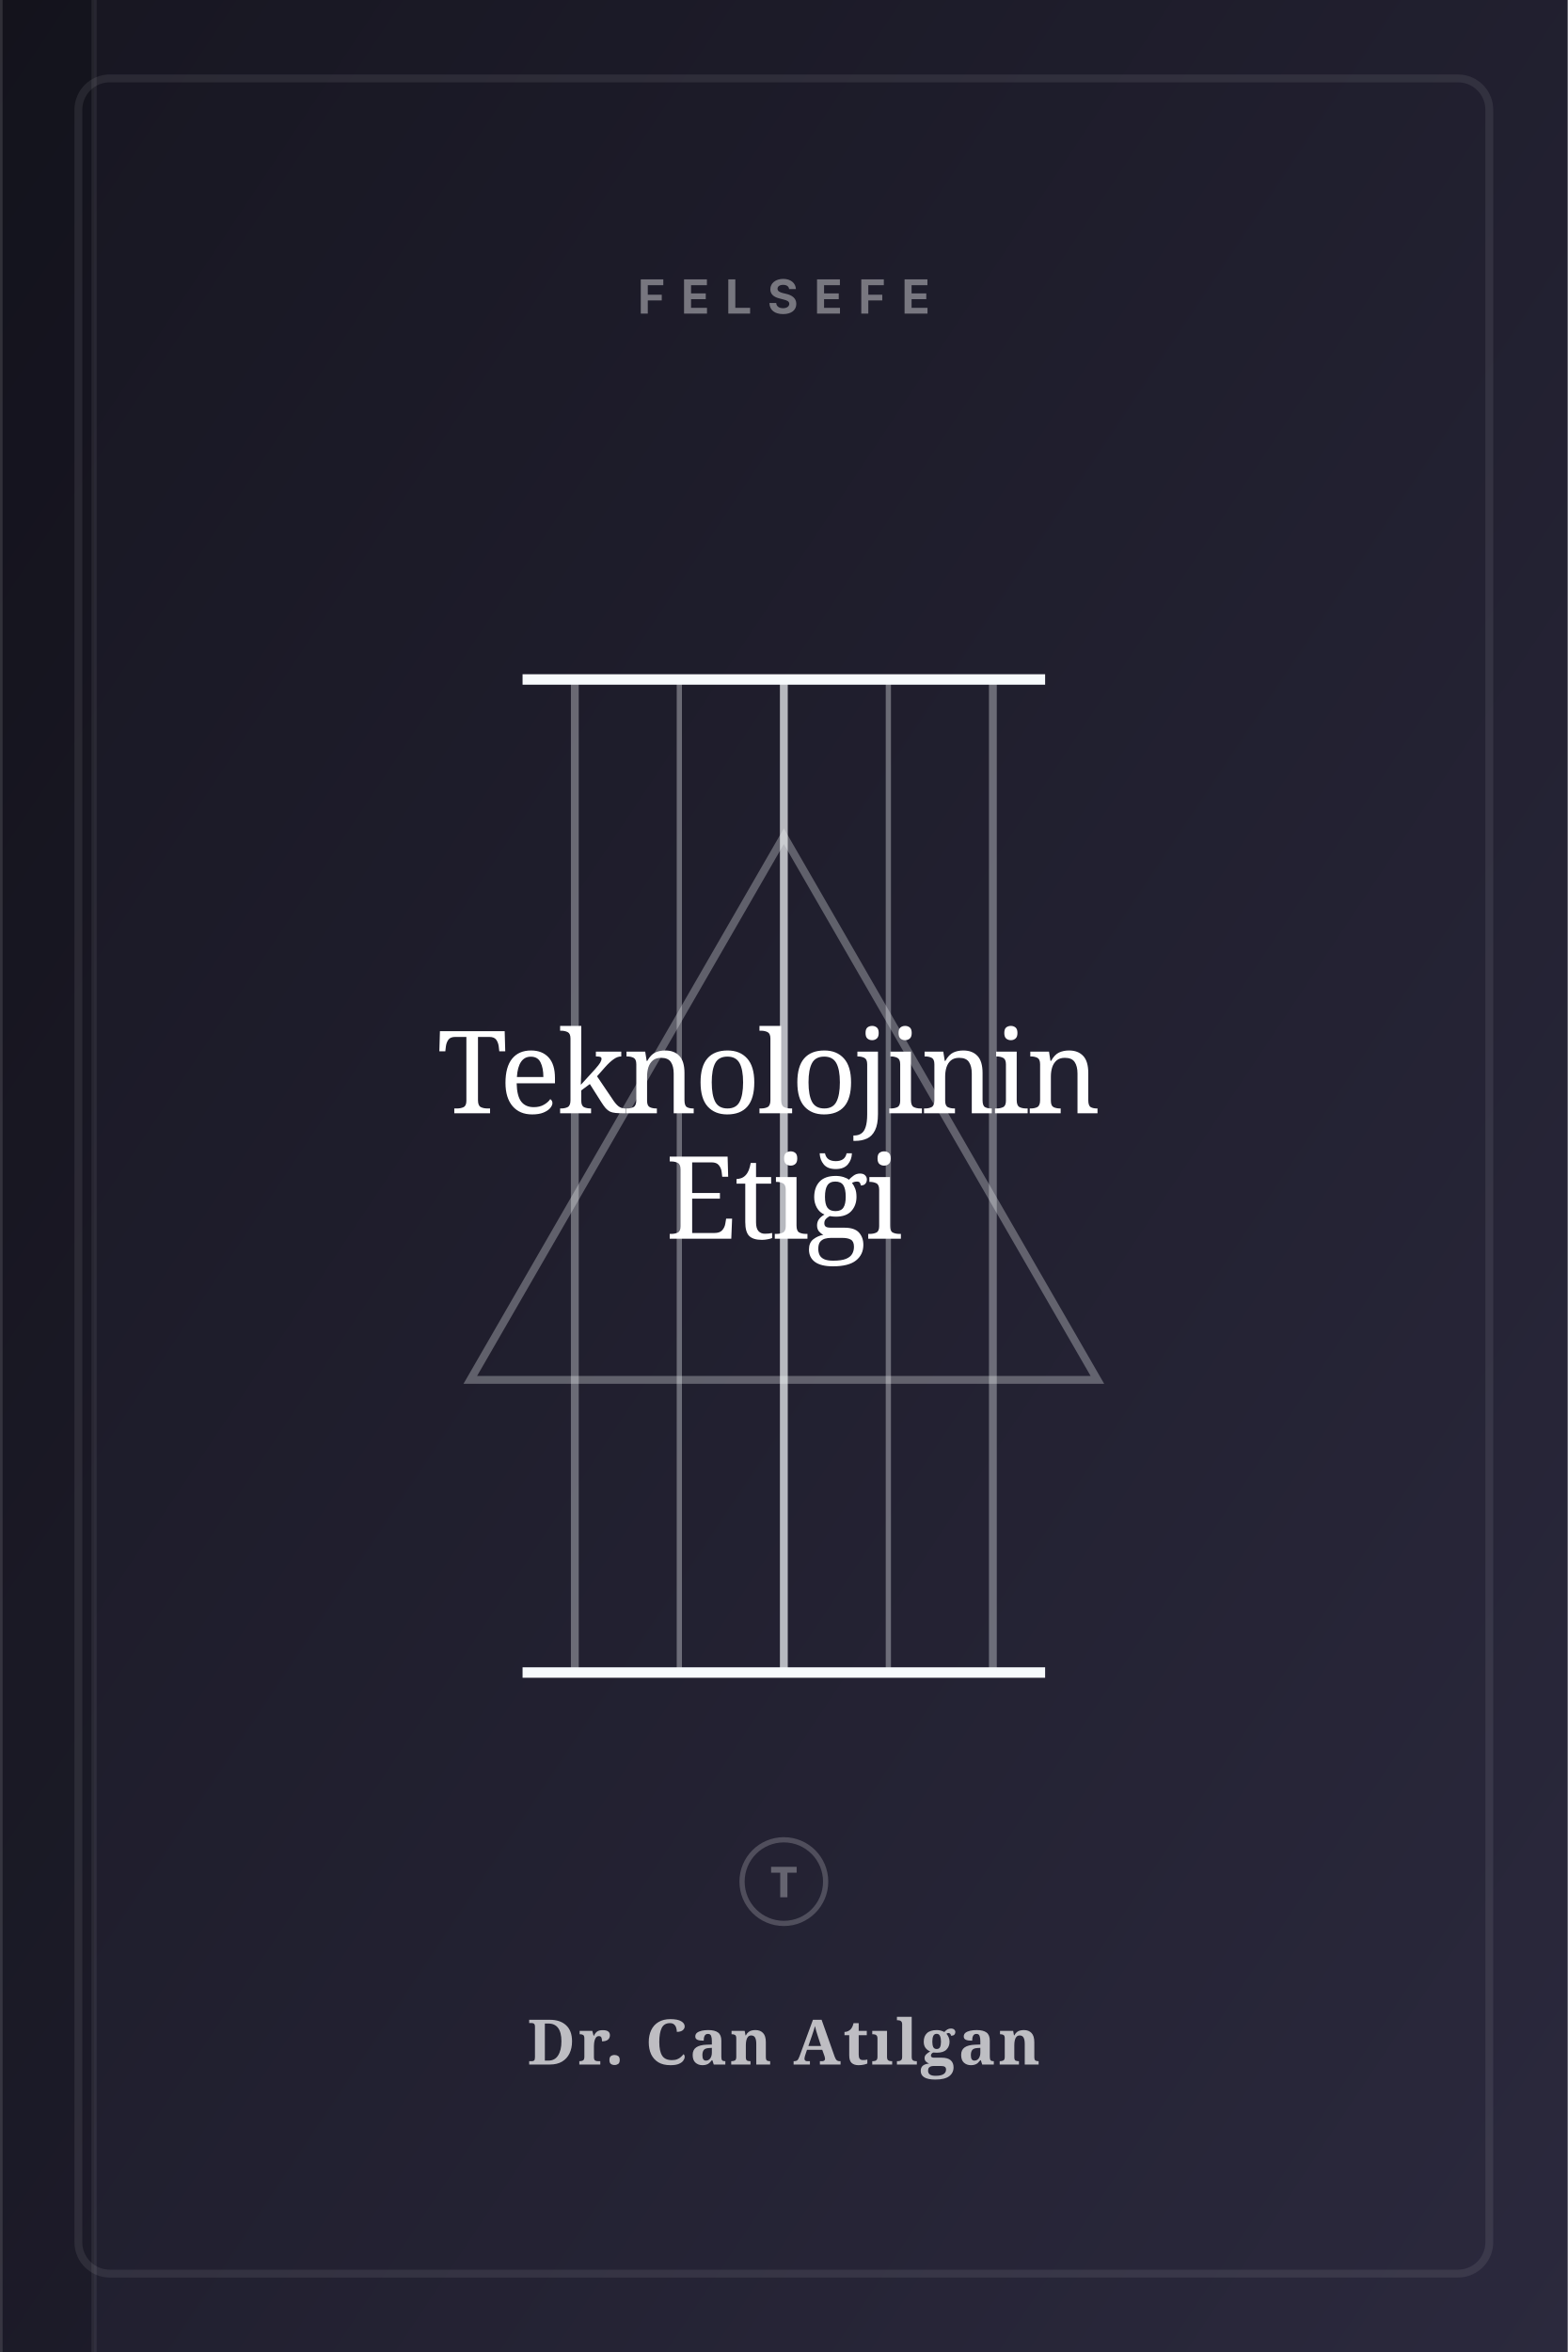
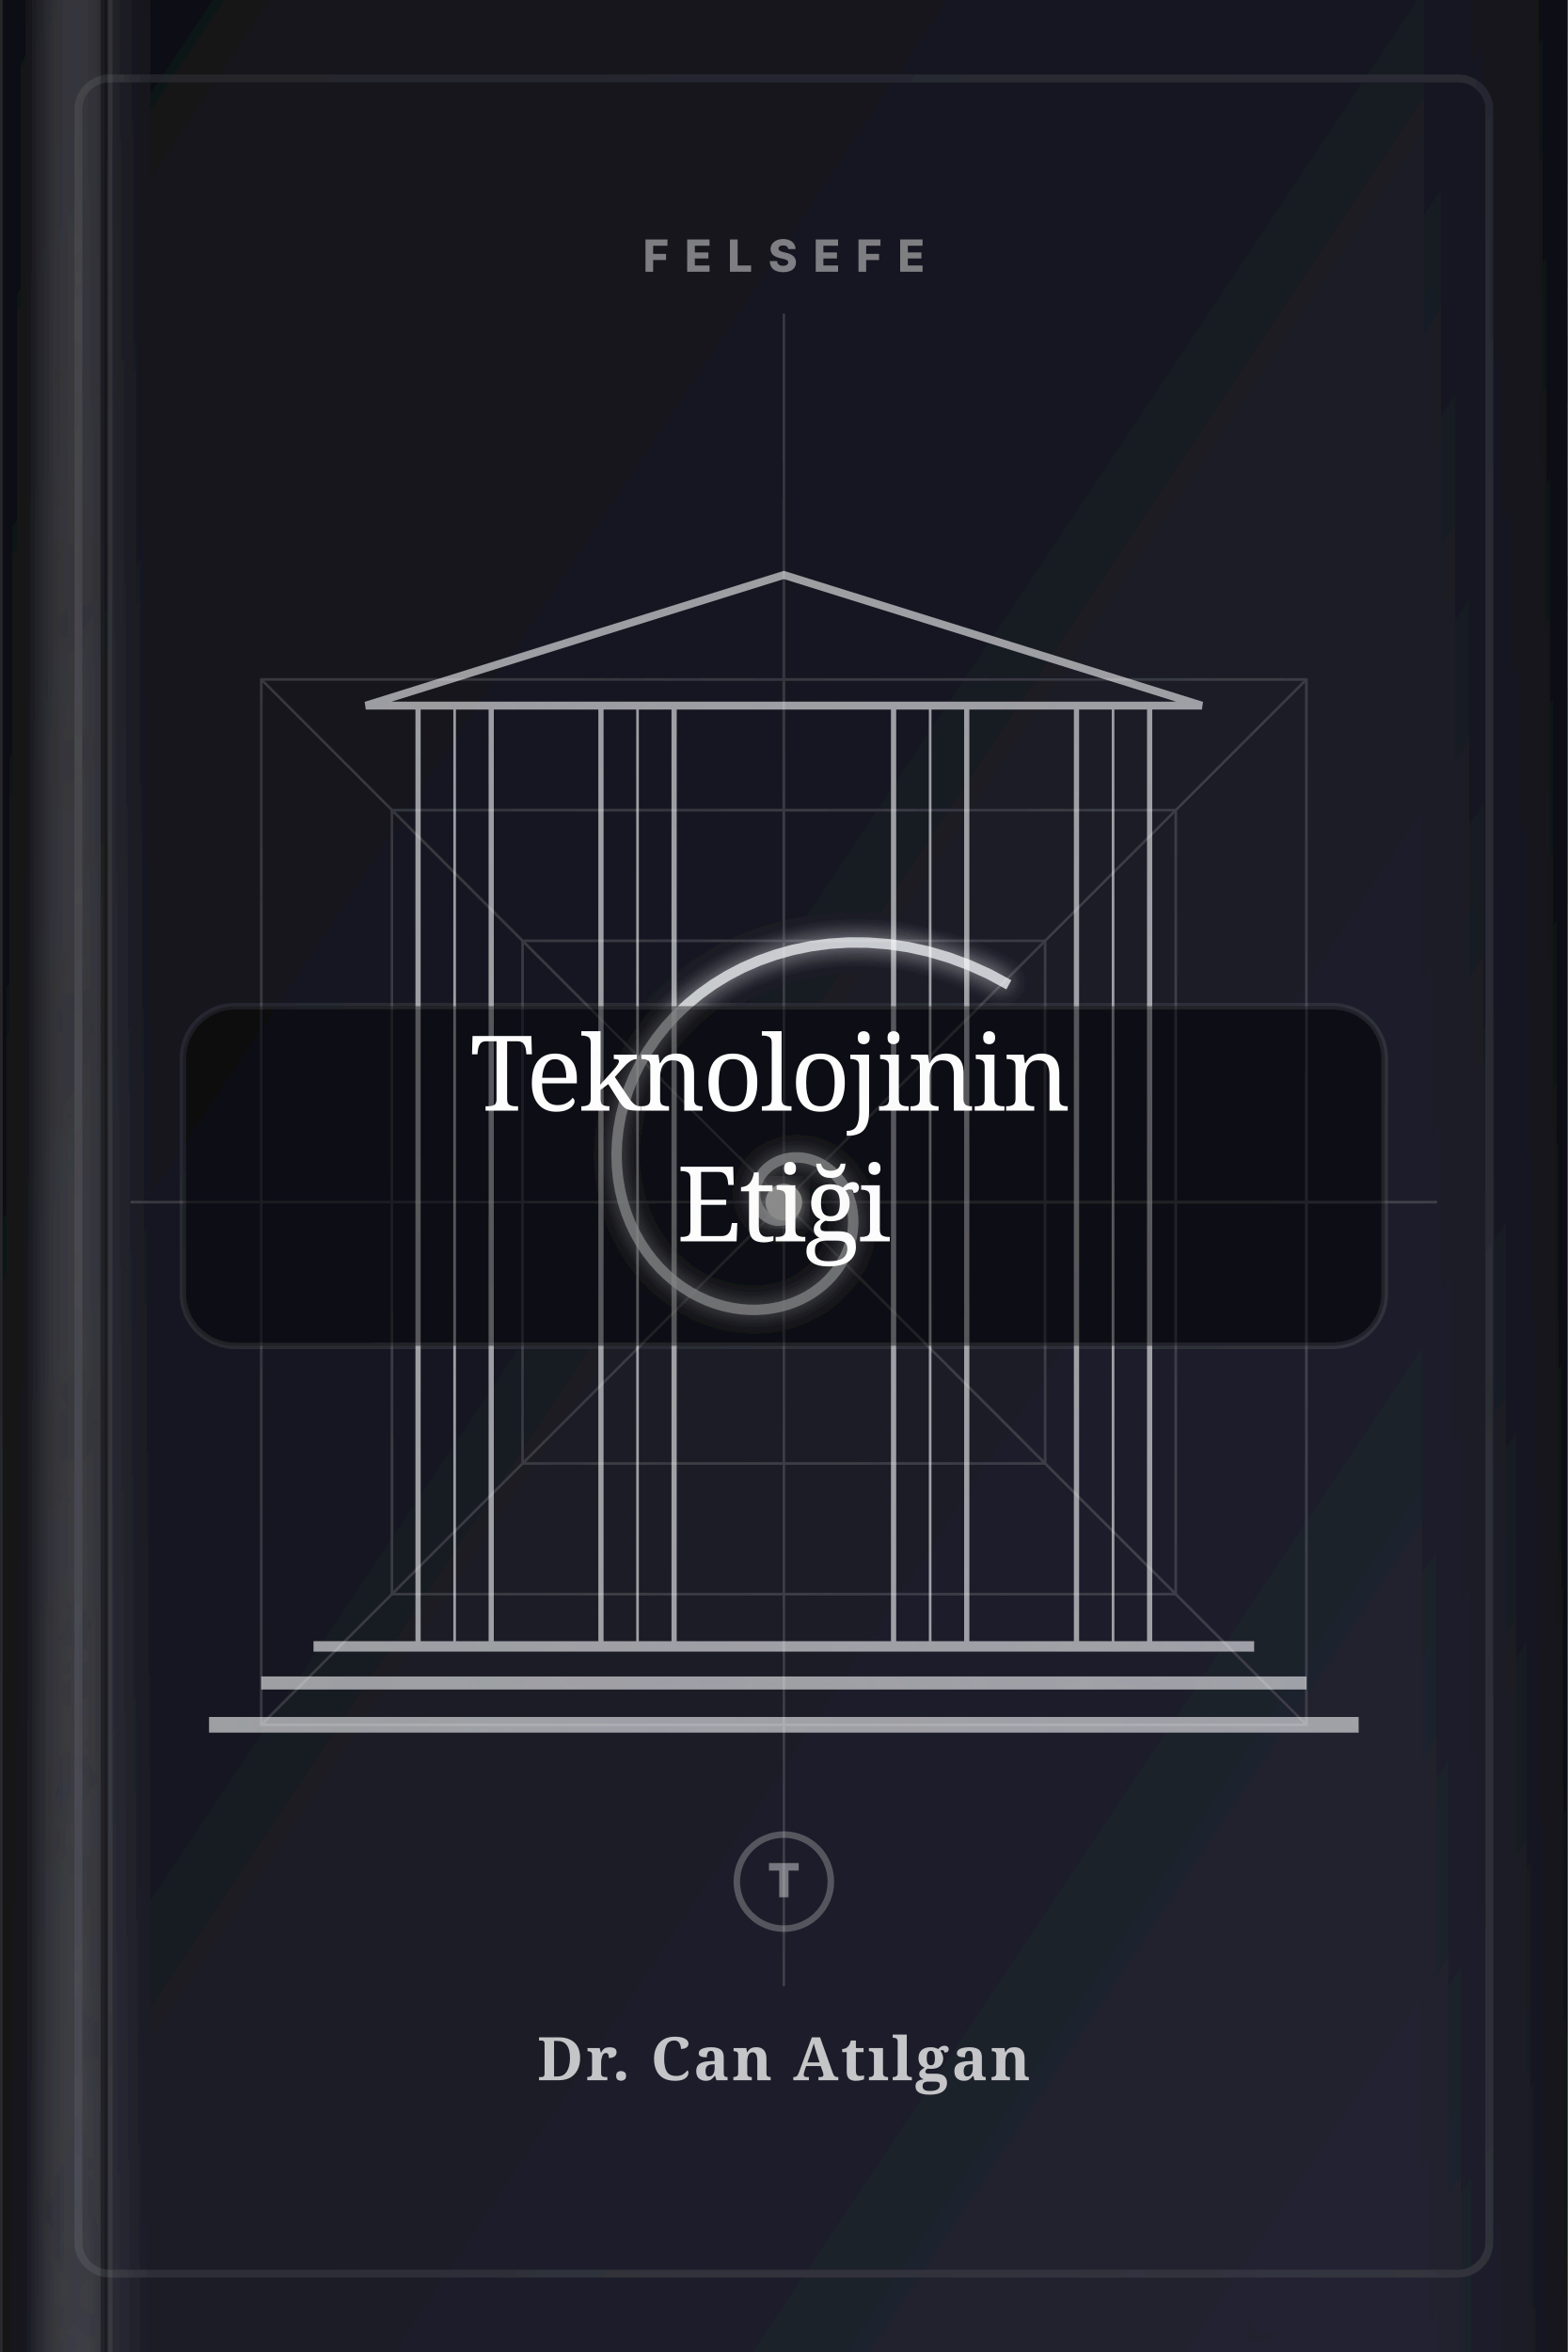
<svg xmlns="http://www.w3.org/2000/svg" viewBox="0 0 300 450" width="100%" height="100%">
  <defs>
    <linearGradient id="grad-20" x1="0%" y1="0%" x2="100%" y2="100%">
-       <stop offset="0%" style="stop-color:#171621;stop-opacity:1" />
-       <stop offset="100%" style="stop-color:#2b293d;stop-opacity:1" />
+       <stop offset="0%" style="stop-color:#101017;stop-opacity:1" />
+       <stop offset="100%" style="stop-color:#242533;stop-opacity:1" />
    </linearGradient>
+     <linearGradient id="spine-shading" x1="0" y1="0" x2="1" y2="0">
+       <stop offset="0%" stop-color="#000000" stop-opacity="0.6" />
+       <stop offset="2%" stop-color="#000000" stop-opacity="0.35" />
+       <stop offset="6%" stop-color="#ffffff" stop-opacity="0.12" />
+       <stop offset="10%" stop-color="#ffffff" stop-opacity="0.0" />
+       <stop offset="90%" stop-color="#000000" stop-opacity="0.0" />
+       <stop offset="97%" stop-color="#000000" stop-opacity="0.25" />
+       <stop offset="100%" stop-color="#000000" stop-opacity="0.55" />
+     </linearGradient>
+     <filter id="paper-texture" x="0%" y="0%" width="100%" height="100%">
+       <feTurbulence type="fractalNoise" baseFrequency="0.05" numOctaves="4" result="noise" />
+       <feColorMatrix type="matrix" values="1 0 0 0 0  0 1 0 0 0  0 0 1 0 0  0 0 0 0.08 0" in="noise" result="coloredNoise" />
+       <feComposite operator="in" in2="SourceGraphic" result="composite" />
+       <feBlend mode="multiply" in="SourceGraphic" in2="coloredNoise" />
+     </filter>
  </defs>
-   <rect width="300" height="450" fill="url(#grad-20)" />
-   <rect x="0" y="0" width="18" height="450" fill="rgba(0,0,0,0.15)" />
-   <line x1="18" y1="0" x2="18" y2="450" stroke="rgba(255,255,255,0.07)" stroke-width="1" />
-   <line x1="0" y1="0" x2="0" y2="450" stroke="rgba(255,255,255,0.12)" stroke-width="1" />
-   <line x1="100" y1="130" x2="200" y2="130" stroke="#f7fafc" stroke-width="2" />
-   <line x1="100" y1="320" x2="200" y2="320" stroke="#f7fafc" stroke-width="2" />
-   <line x1="110" y1="130" x2="110" y2="320" stroke="rgba(247, 250, 252, 0.35)" stroke-width="1.5" />
-   <line x1="130" y1="130" x2="130" y2="320" stroke="rgba(247, 250, 252, 0.35)" stroke-width="1" />
-   <line x1="150" y1="130" x2="150" y2="320" stroke="#f7fafc" stroke-width="1.5" opacity="0.7" />
-   <line x1="170" y1="130" x2="170" y2="320" stroke="rgba(247, 250, 252, 0.35)" stroke-width="1" />
-   <line x1="190" y1="130" x2="190" y2="320" stroke="rgba(247, 250, 252, 0.35)" stroke-width="1.5" />
-   <polygon points="150,160 210,264 90,264" fill="none" stroke="#f7fafc" stroke-width="1.5" opacity="0.3" />
-   <rect x="15" y="15" width="270" height="420" rx="6" fill="none" stroke="rgba(255,255,255,0.08)" stroke-width="1.5" />
-   <text x="150" y="60" fill="rgba(255,255,255,0.4)" font-family="system-ui, -apple-system, sans-serif" font-size="9" font-weight="700" letter-spacing="3" text-anchor="middle">FELSEFE</text>
-   <text x="150" y="213.0" text-anchor="middle" fill="#ffffff" font-family="Georgia, serif" font-size="22px" font-weight="normal" letter-spacing="-0.5px">
-     <tspan x="150" dy="0">Teknolojinin</tspan>
-     <tspan x="150" dy="24px">Etiği</tspan>
-   </text>
-   <g transform="translate(150, 360)">
-     <circle cx="0" cy="0" r="8" fill="none" stroke="rgba(255,255,255,0.2)" stroke-width="1" />
-     <text x="0" y="3" fill="rgba(255,255,255,0.3)" font-family="system-ui, -apple-system, sans-serif" font-size="8" font-weight="800" text-anchor="middle">T</text>
+   <g filter="url(#paper-texture)">
+     <rect width="300" height="450" fill="url(#grad-20)" />
+     <rect width="300" height="450" fill="url(#spine-shading)" />
+     <line x1="20" y1="0" x2="20" y2="450" stroke="rgba(0,0,0,0.4)" stroke-width="1.5" />
+     <line x1="21" y1="0" x2="21" y2="450" stroke="rgba(255,255,255,0.06)" stroke-width="1" />
+     <rect x="0" y="0" width="20" height="450" fill="rgba(255,255,255,0.03)" />
+     <line x1="0" y1="0" x2="0" y2="450" stroke="rgba(255,255,255,0.1)" stroke-width="1" />
+     <g stroke="#f8fafc" stroke-width="0.5" opacity="0.15">
+       <rect x="50" y="130" width="200" height="200" fill="none" />
+       <rect x="75" y="155" width="150" height="150" fill="none" />
+       <rect x="100" y="180" width="100" height="100" fill="none" />
+       <line x1="50" y1="130" x2="250" y2="330" />
+       <line x1="250" y1="130" x2="50" y2="330" />
+       <line x1="150" y1="60" x2="150" y2="380" />
+       <line x1="25" y1="230" x2="275" y2="230" />
+     </g>
+     <g fill="none" stroke="#f8fafc" opacity="0.6">
+       <polygon points="150,110 230,135 70,135" stroke-width="1.5" />
+       <line x1="60" y1="315" x2="240" y2="315" stroke-width="2" />
+       <line x1="50" y1="322" x2="250" y2="322" stroke-width="2.5" />
+       <line x1="40" y1="330" x2="260" y2="330" stroke-width="3" />
+       <rect x="80" y="135" width="14" height="180" stroke-width="1" />
+       <line x1="87" y1="135" x2="87" y2="315" stroke-width="0.5" />
+       <rect x="115" y="135" width="14" height="180" stroke-width="1" />
+       <line x1="122" y1="135" x2="122" y2="315" stroke-width="0.5" />
+       <rect x="171" y="135" width="14" height="180" stroke-width="1" />
+       <line x1="178" y1="135" x2="178" y2="315" stroke-width="0.5" />
+       <rect x="206" y="135" width="14" height="180" stroke-width="1" />
+       <line x1="213" y1="135" x2="213" y2="315" stroke-width="0.5" />
+     </g>
+     <path d="M 152.2,230.0 L 152.238,230.156 L 152.265,230.318 L 152.282,230.485 L 152.287,230.656 L 152.28,230.83 L 152.26,231.006 L 152.227,231.184 L 152.182,231.363 L 152.122,231.542 L 152.049,231.719 L 151.962,231.895 L 151.861,232.067 L 151.746,232.235 L 151.617,232.398 L 151.475,232.554 L 151.319,232.703 L 151.149,232.844 L 150.967,232.975 L 150.772,233.095 L 150.565,233.203 L 150.347,233.298 L 150.118,233.38 L 149.88,233.447 L 149.632,233.498 L 149.377,233.532 L 149.115,233.549 L 148.848,233.547 L 148.575,233.526 L 148.3,233.486 L 148.023,233.425 L 147.745,233.343 L 147.468,233.241 L 147.194,233.116 L 146.924,232.971 L 146.66,232.803 L 146.403,232.614 L 146.154,232.403 L 145.917,232.171 L 145.692,231.918 L 145.482,231.645 L 145.287,231.352 L 145.109,231.04 L 144.951,230.71 L 144.813,230.363 L 144.698,230.0 L 144.606,229.623 L 144.54,229.233 L 144.501,228.831 L 144.489,228.42 L 144.506,228 L 144.554,227.575 L 144.632,227.146 L 144.742,226.715 L 144.885,226.284 L 145.061,225.856 L 145.271,225.433 L 145.514,225.018 L 145.791,224.613 L 146.102,224.221 L 146.446,223.844 L 146.822,223.485 L 147.231,223.146 L 147.671,222.831 L 148.14,222.541 L 148.639,222.281 L 149.164,222.05 L 149.716,221.854 L 150.29,221.693 L 150.886,221.57 L 151.501,221.488 L 152.132,221.448 L 152.777,221.452 L 153.433,221.502 L 154.097,221.6 L 154.765,221.746 L 155.435,221.943 L 156.102,222.19 L 156.763,222.489 L 157.414,222.841 L 158.051,223.245 L 158.67,223.701 L 159.268,224.209 L 159.84,224.768 L 160.382,225.378 L 160.89,226.037 L 161.359,226.743 L 161.787,227.495 L 162.169,228.29 L 162.5,229.126 L 162.778,230.0 L 162.999,230.909 L 163.158,231.849 L 163.254,232.817 L 163.282,233.809 L 163.241,234.819 L 163.126,235.844 L 162.937,236.879 L 162.671,237.918 L 162.326,238.956 L 161.902,239.987 L 161.397,241.006 L 160.811,242.007 L 160.143,242.983 L 159.395,243.928 L 158.566,244.837 L 157.659,245.702 L 156.674,246.518 L 155.614,247.278 L 154.482,247.975 L 153.28,248.604 L 152.014,249.159 L 150.686,249.633 L 149.301,250.02 L 147.865,250.316 L 146.383,250.515 L 144.861,250.611 L 143.306,250.601 L 141.725,250.481 L 140.126,250.245 L 138.515,249.892 L 136.902,249.419 L 135.295,248.822 L 133.702,248.101 L 132.133,247.254 L 130.597,246.281 L 129.105,245.181 L 127.664,243.957 L 126.286,242.609 L 124.98,241.14 L 123.756,239.552 L 122.623,237.85 L 121.592,236.038 L 120.673,234.122 L 119.873,232.107 L 119.204,230.0 L 118.672,227.809 L 118.287,225.543 L 118.057,223.21 L 117.989,220.821 L 118.09,218.386 L 118.365,215.915 L 118.821,213.422 L 119.462,210.918 L 120.293,208.416 L 121.315,205.931 L 122.533,203.475 L 123.945,201.064 L 125.554,198.711 L 127.358,196.432 L 129.355,194.242 L 131.543,192.157 L 133.916,190.191 L 136.47,188.36 L 139.199,186.679 L 142.094,185.163 L 145.147,183.827 L 148.348,182.685 L 151.685,181.751 L 155.146,181.038 L 158.718,180.559 L 162.385,180.326 L 166.132,180.35 L 169.942,180.641 L 173.798,181.207 L 177.679,182.058 L 181.567,183.2 L 185.441,184.638 L 189.279,186.376 L 193.06,188.417" fill="none" stroke="#f8fafc" stroke-width="2" opacity="0.8" stroke-dasharray="1000" stroke-dashoffset="0" filter="url(#glow-philosophy)" />
+     <circle cx="150" cy="230" r="3.5" fill="#ffffff" filter="url(#glow-philosophy)" />
+     <defs>
+       <filter id="glow-philosophy" x="-20%" y="-20%" width="140%" height="140%">
+         <feGaussianBlur stdDeviation="2" result="blur" />
+         <feMerge>
+           <feMergeNode in="blur" />
+           <feMergeNode in="SourceGraphic" />
+         </feMerge>
+       </filter>
+     </defs>
+     <rect x="15" y="15" width="270" height="420" rx="6" fill="none" stroke="rgba(255,255,255,0.08)" stroke-width="1.5" />
+     <rect x="35" y="192.5" width="230" height="65" rx="10" fill="rgba(0,0,0,0.45)" stroke="rgba(255,255,255,0.08)" stroke-width="1.25" backdrop-filter="blur(5px)" />
+     <text x="150" y="52" fill="rgba(255,255,255,0.45)" font-family="system-ui, -apple-system, sans-serif" font-size="8.5" font-weight="800" letter-spacing="3" text-anchor="middle">FELSEFE</text>
+     <text x="150" y="212.5" text-anchor="middle" fill="#ffffff" font-family="Georgia, serif" font-size="20px" font-weight="normal" letter-spacing="-0.5px" text-transform="none">
+       <tspan x="150" dy="0">Teknolojinin</tspan>
+       <tspan x="150" dy="25px">Etiği</tspan>
+     </text>
+     <g transform="translate(150, 360)">
+       <circle cx="0" cy="0" r="9" fill="none" stroke="rgba(255,255,255,0.25)" stroke-width="1.25" />
+       <text x="0" y="3" fill="rgba(255,255,255,0.4)" font-family="system-ui, -apple-system, sans-serif" font-size="9" font-weight="900" text-anchor="middle">T</text>
+     </g>
+     <text x="150" y="398" fill="rgba(255,255,255,0.75)" font-family="Georgia, serif" font-size="11.5" font-weight="600" letter-spacing="0.5" text-anchor="middle">Dr. Can Atılgan</text>
  </g>
-   <text x="150" y="395" fill="rgba(255,255,255,0.7)" font-family="Georgia, serif" font-size="12" font-weight="600" letter-spacing="0.5" text-anchor="middle">Dr. Can Atılgan</text>
</svg>
